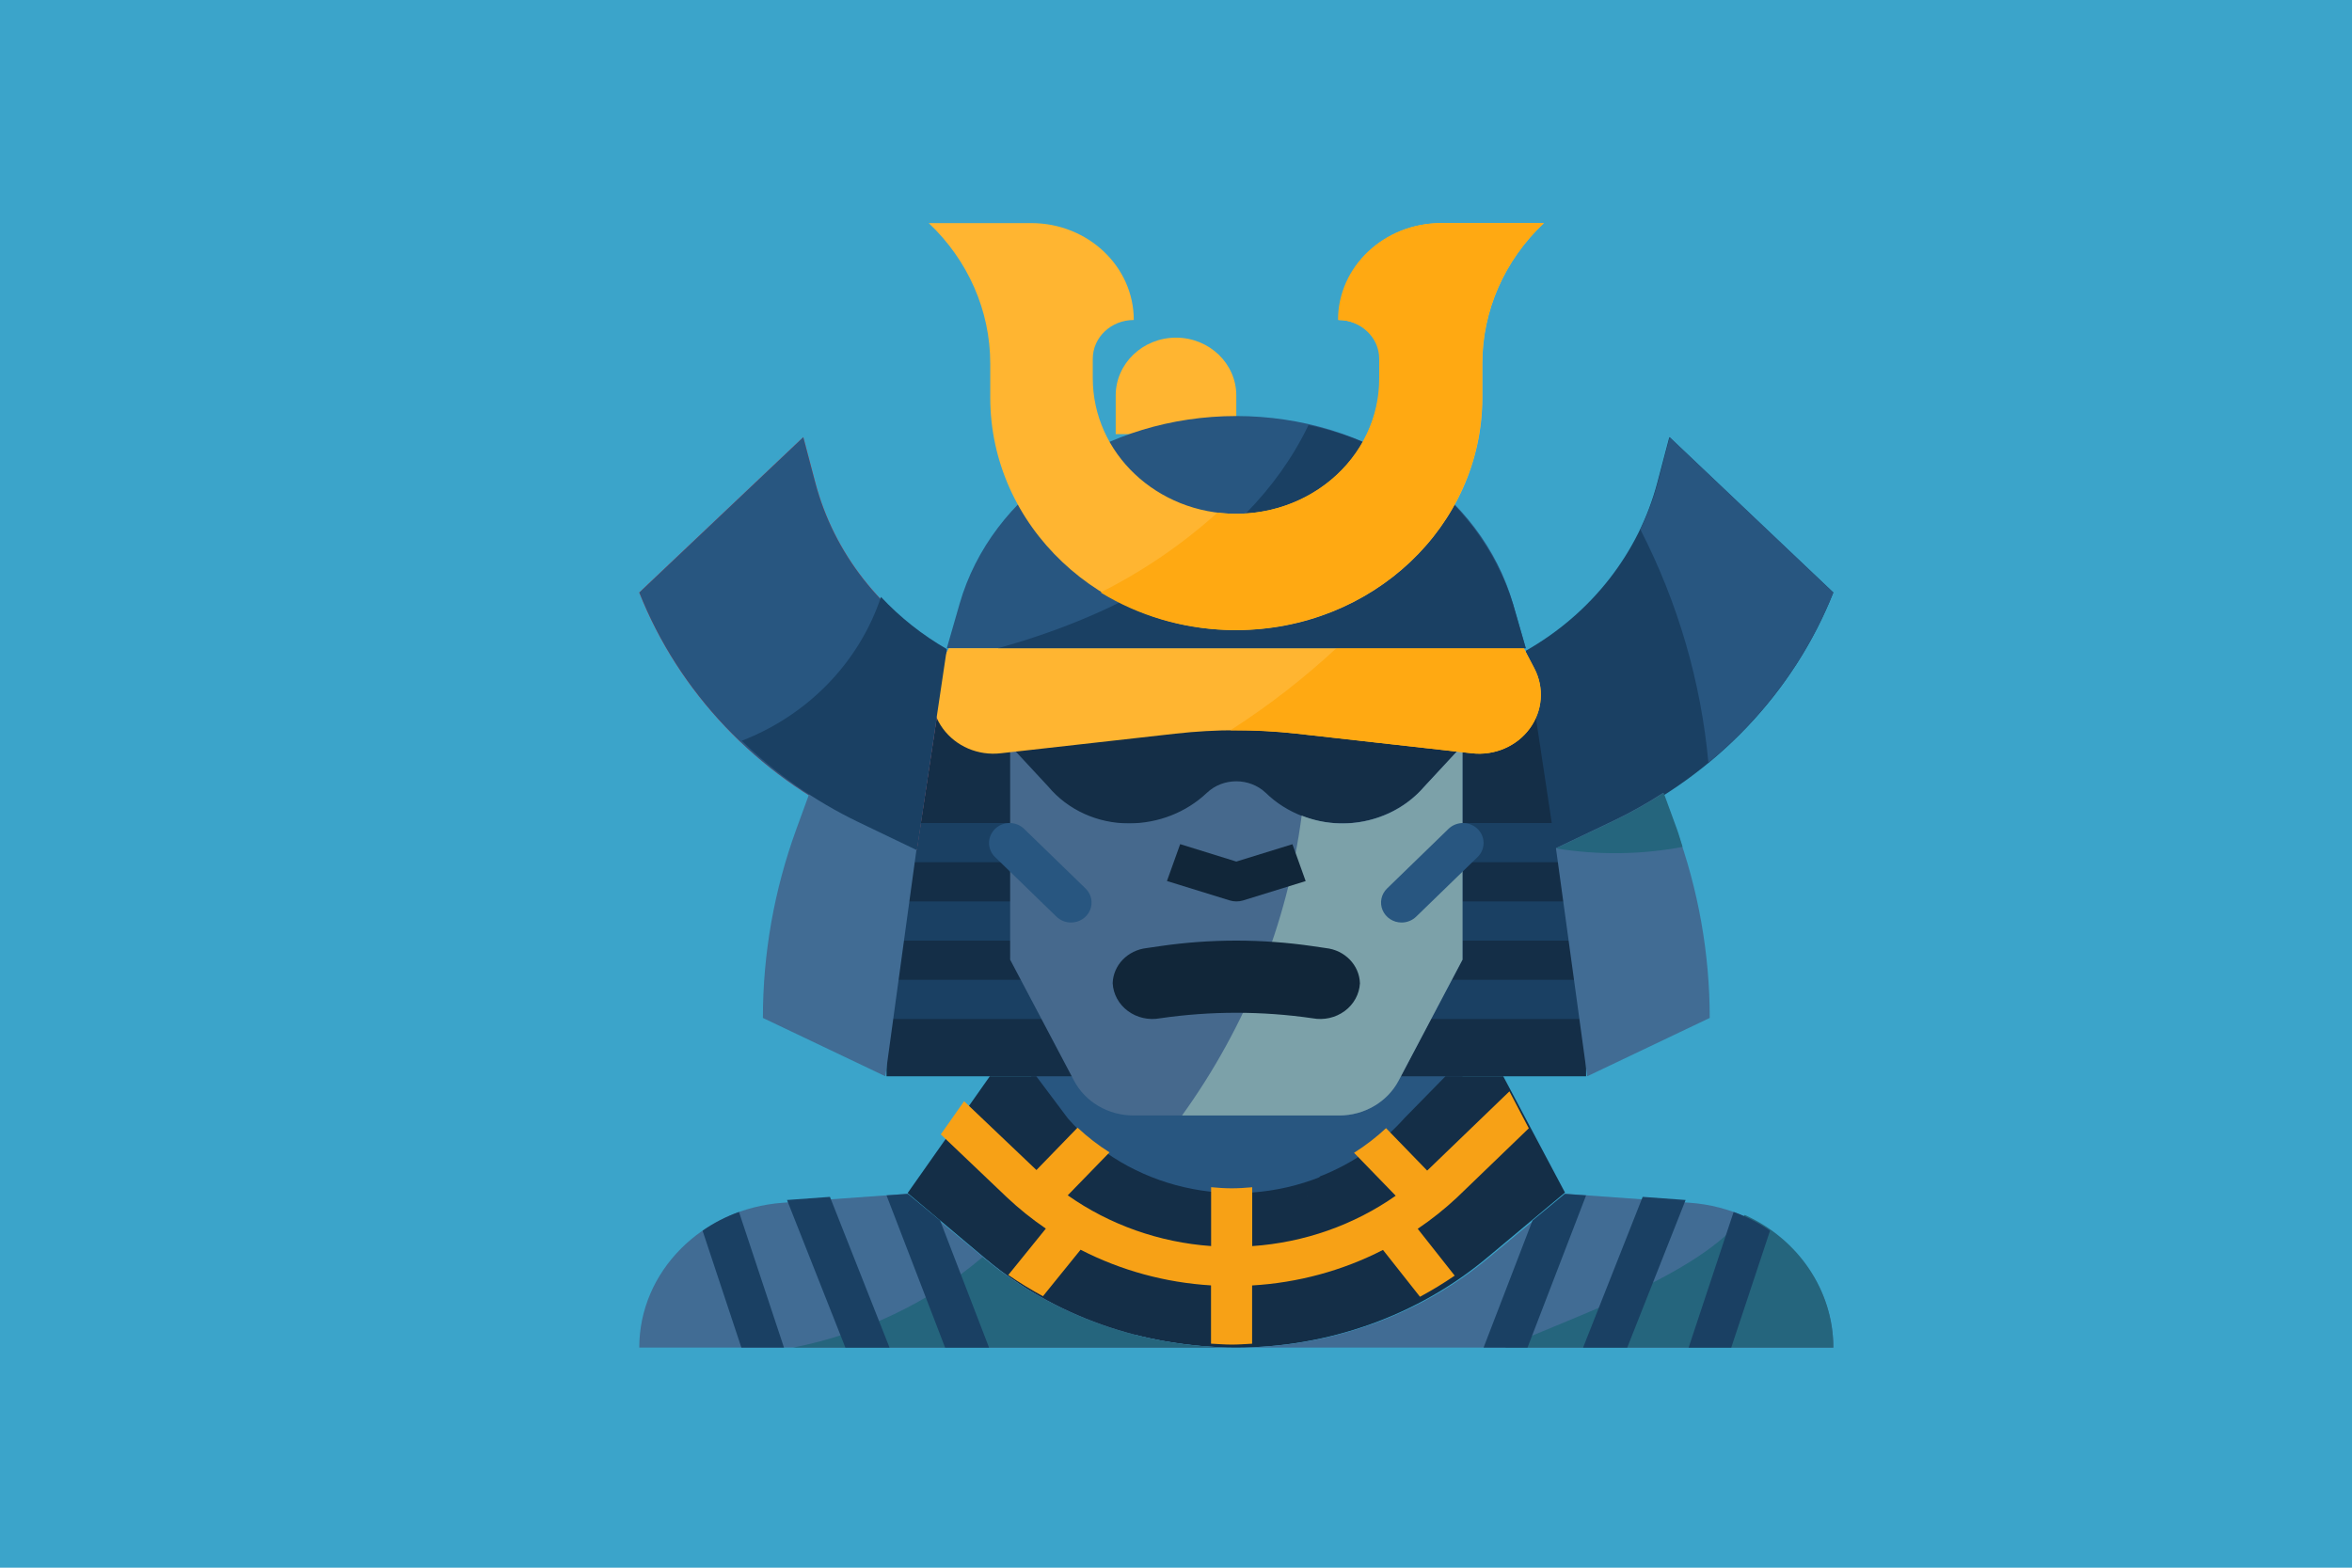
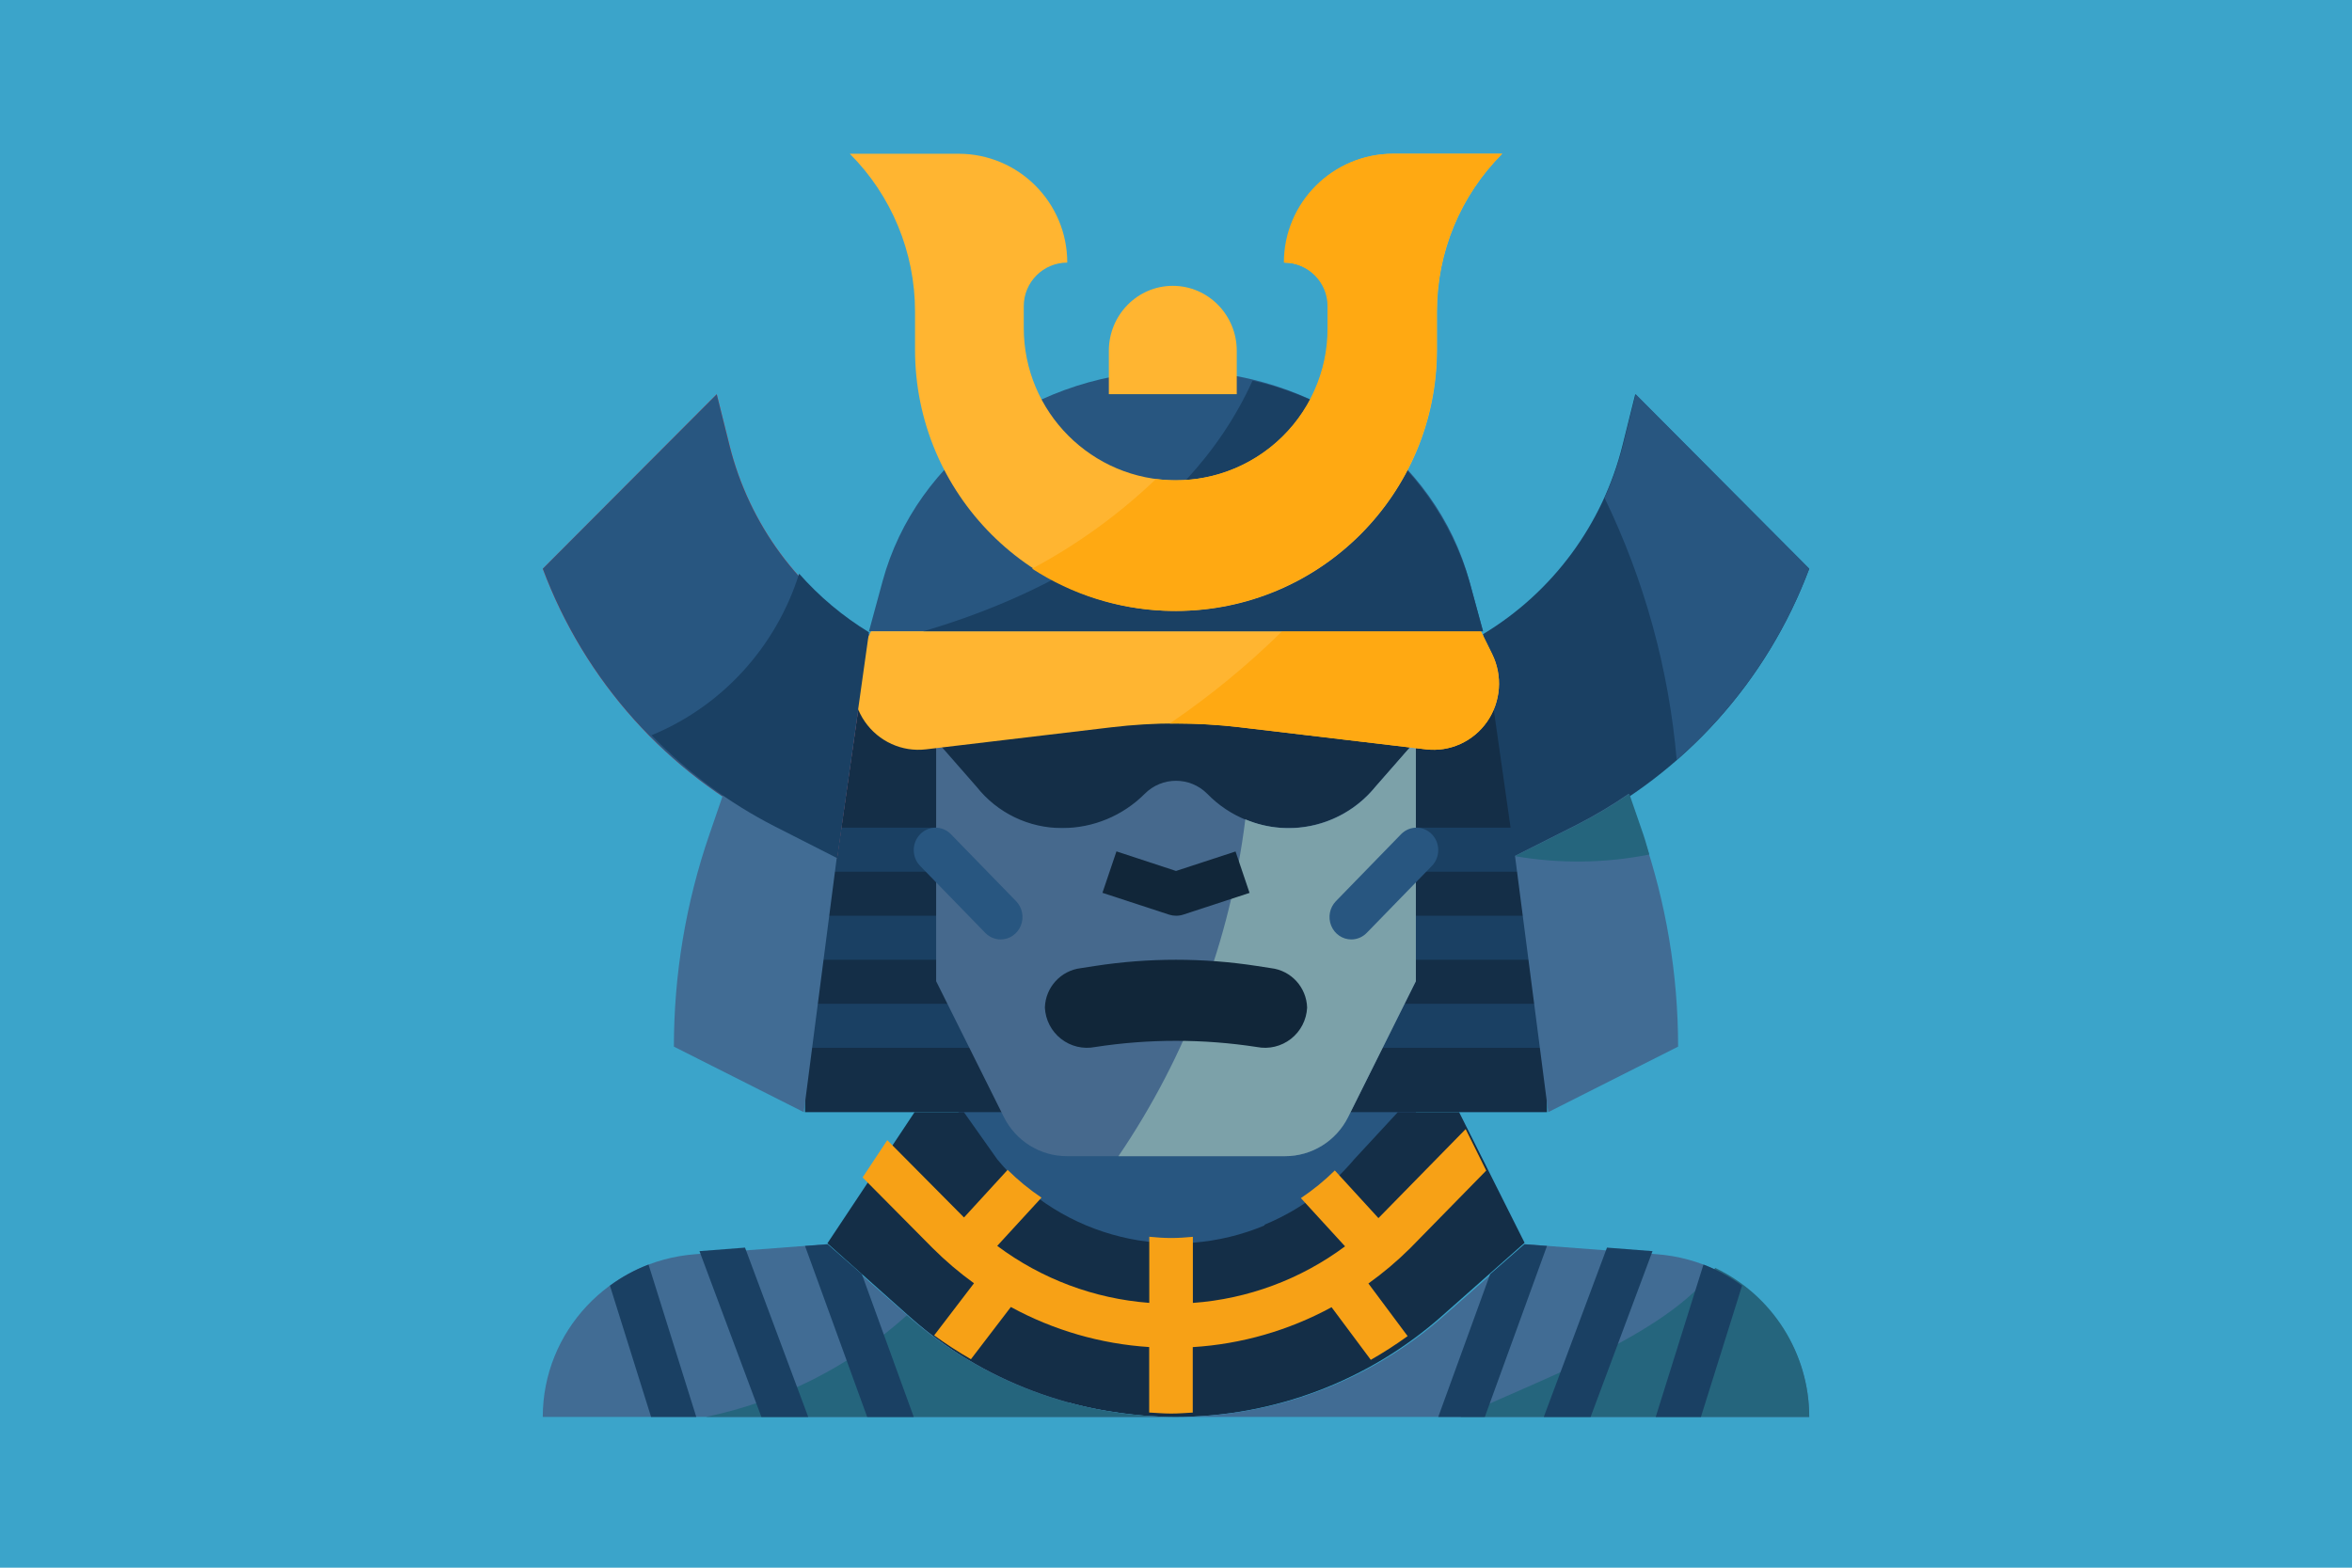
<svg xmlns="http://www.w3.org/2000/svg" width="780" height="520" viewBox="0 0 780 520" fill="none">
  <rect width="780" height="520" fill="#3BA4CA" />
  <path d="M380 446C379 445.722 378.013 445.34 377 445C378 445.34 378.994 445.722 380 446Z" fill="#FFB531" />
  <path d="M366.05 443.786C362.743 443.183 359.466 442.502 356.232 441.638C359.466 442.489 362.743 443.183 366.05 443.786Z" fill="#FFA912" />
  <path d="M376.592 445.253C374.105 445.001 371.631 444.678 369.171 444.289C371.628 444.684 374.101 445.005 376.592 445.253Z" fill="#FFA912" />
  <path d="M390 446C386.546 446 383.106 445.821 379.682 445.557C383.106 445.821 386.546 446 390 446Z" fill="#FFA912" />
-   <path d="M410 144H370V131.2C370 120.597 378.955 112 390 112C401.045 112 410 120.597 410 131.2V144Z" fill="#FFB531" />
-   <path d="M342 331H485V415H342V331Z" fill="#285680" />
-   <path d="M438 390.324C408.597 402.107 374.515 394.236 354.131 370.958L343.675 357H328.254L301 395.734L326.674 417.354C340.943 429.373 357.924 438.146 376.319 443C401.953 431.649 423.431 413.307 438 390.324Z" fill="#142E47" />
-   <path d="M479.364 357L465.763 370.88C463.917 372.952 461.944 374.917 459.851 376.769C459.511 377.077 459.134 377.34 458.788 377.635C456.975 379.196 455.079 380.671 453.109 382.052C452.896 382.199 452.672 382.328 452.426 382.476C450.246 383.96 447.98 385.329 445.64 386.578L445.524 386.635C443.027 387.963 440.448 389.146 437.798 390.185C423.201 413.074 401.685 431.34 376 442.64C379.236 443.491 382.512 444.184 385.815 444.787C386.855 444.975 387.864 445.129 388.934 445.289C391.394 445.685 393.867 446.005 396.353 446.253C397.386 446.357 398.402 446.473 399.446 446.557C402.858 446.821 406.271 447 409.76 447C440.538 447 470.246 436.362 493.248 417.101L519 395.571L498.524 357H479.364Z" fill="#142E47" />
-   <path d="M294 228H526V357H294V228Z" fill="#142E47" />
-   <path d="M294 299H526V312H294V299Z" fill="#1A4063" />
-   <path d="M294 273H526V286H294V273Z" fill="#1A4063" />
-   <path d="M294 325H526V338H294V325Z" fill="#1A4063" />
-   <path d="M342 228H478V273H342V228Z" fill="#142E47" />
-   <path d="M506 215H314L318.246 200.243C328.769 163.667 366.6 138 410 138C453.4 138 491.231 163.667 501.754 200.243L506 215Z" fill="#285680" />
-   <path d="M472.352 260.915C465.97 268.264 456.585 272.689 446.551 273.086C436.514 273.481 426.776 269.81 419.771 262.991C414.375 257.875 405.625 257.875 400.229 262.991C393.387 269.469 384.112 273.112 374.438 273.112C364.007 273.153 354.133 268.658 347.648 260.915L336.595 249L335 249.173V318.326L356.177 358.444C359.912 365.525 367.553 370 375.909 370H444.091C452.447 370 460.088 365.525 463.823 358.444L485 318.326V249.173L483.405 249L472.352 260.915Z" fill="#46698D" />
-   <path d="M483.406 249L472.354 260.915C462.561 272.339 445.981 276.256 431.678 270.529C426.994 306.206 413.39 340.306 392 370H444.097C452.452 370 460.091 365.525 463.826 358.444L485 318.326V249.173L483.406 249Z" fill="#7CA1A9" />
-   <path d="M410 299C409.255 298.997 408.513 298.883 407.809 298.667L387 292.231L391.383 280L410 285.779L428.617 280.025L433 292.256L412.191 298.692C411.483 298.902 410.745 299.006 410 299V299Z" fill="#112639" />
-   <path d="M435.292 337.766C418.527 335.327 401.469 335.327 384.708 337.766C380.949 338.464 377.057 337.582 374.042 335.346C371.024 333.11 369.183 329.742 369 326.119C369.19 320.137 373.976 315.184 380.255 314.476L384.688 313.829C401.449 311.39 418.507 311.39 435.269 313.829L439.704 314.476C446.008 315.168 450.817 320.14 451 326.148C450.807 329.765 448.962 333.125 445.948 335.356C442.933 337.586 439.044 338.464 435.292 337.766V337.766Z" fill="#112639" />
-   <path d="M355.184 306C353.376 306 351.642 305.302 350.364 304.062L329.913 284.213C327.33 281.615 327.367 277.49 329.997 274.938C332.626 272.386 336.877 272.35 339.553 274.857L360.004 294.706C361.951 296.599 362.537 299.445 361.481 301.917C360.426 304.388 357.94 306 355.184 306Z" fill="#285680" />
-   <path d="M464.816 306C462.06 306 459.574 304.388 458.519 301.917C457.463 299.445 458.049 296.599 459.996 294.706L480.447 274.857C483.123 272.35 487.374 272.386 490.003 274.938C492.633 277.49 492.67 281.615 490.087 284.213L469.636 304.062C468.358 305.302 466.624 306 464.816 306V306Z" fill="#285680" />
-   <path d="M270.384 160.092L266.4 145L212 196.535C225.112 229.66 250.964 256.865 284.366 272.683L304.026 282L314 215.861C292.232 203.486 276.54 183.425 270.384 160.092V160.092Z" fill="#E94F4F" />
-   <path d="M270.384 160.092L266.4 145L212 196.535C225.112 229.66 250.964 256.865 284.366 272.683L304.026 282L314 215.861C292.232 203.486 276.54 183.425 270.384 160.092V160.092Z" fill="#285680" />
-   <path d="M304 281.321L284.427 271.992C278.917 269.318 273.591 266.313 268.477 263L264.124 274.94C256.759 295.103 253 316.302 253 337.649L293.62 357L304 281.321Z" fill="#416C94" />
-   <path d="M549.616 160.092L553.6 145L608 196.535C594.888 229.66 569.036 256.865 535.634 272.683L515.974 282L506 215.861C527.768 203.486 543.46 183.425 549.616 160.092V160.092Z" fill="#1A4063" />
-   <path d="M516 281.321L535.573 271.992C541.083 269.318 546.409 266.313 551.523 263L555.876 274.94C563.241 295.103 567 316.302 567 337.649L526.38 357L516 281.321Z" fill="#416C94" />
-   <path d="M519.241 396L560.35 398.951C587.237 400.884 608 421.821 608 447H410C440.787 447 470.505 436.451 493.515 417.351L519.241 396Z" fill="#416C94" />
-   <path d="M578.604 403C563.915 422.967 520.316 437.176 499 447H608C607.997 428.195 596.554 411.071 578.604 403V403Z" fill="#25657D" />
-   <path d="M544.761 397L525 447H539.641L559 398.039L544.761 397Z" fill="#1A4063" />
-   <path d="M587 408.228C583.294 405.644 579.235 403.548 574.93 402L560 447H574.133L587 408.228Z" fill="#1A4063" />
-   <path d="M518.921 396L508.23 404.837L492 447H506.566L526 396.504L518.921 396Z" fill="#1A4063" />
-   <path d="M488.183 249.866L430.13 243.35C416.757 241.845 403.243 241.845 389.87 243.35L331.817 249.866C324.359 250.706 317.024 247.562 312.708 241.686C308.395 235.807 307.8 228.136 311.155 221.71L314.663 215H505.337L508.845 221.71C512.2 228.136 511.605 235.807 507.292 241.686C502.976 247.562 495.641 250.706 488.183 249.866V249.866Z" fill="#FFB531" />
-   <path d="M508.848 221.714L505.328 215H443.188C432.339 225.076 420.565 234.2 408 242.261C415.309 242.182 422.614 242.545 429.872 243.35L488.137 249.87C495.613 250.695 502.958 247.549 507.28 241.676C511.602 235.799 512.202 228.139 508.848 221.714Z" fill="#FFA912" />
-   <path d="M483.149 397.244L507 374.255L500.575 362L473.479 388.115L473.289 388.276L459.66 374.21C456.402 377.248 452.852 379.982 449.049 382.378L462.861 396.621C448.985 406.36 432.485 412.153 415.275 413.329V393.811C413.019 394.013 410.749 394.162 408.46 394.162C406.171 394.162 403.902 394.001 401.645 393.792V413.317C384.439 412.093 367.955 406.255 354.099 396.485L367.942 382.242C364.145 379.834 360.601 377.087 357.35 374.043L343.721 388.09C343.661 388.03 343.591 387.985 343.538 387.929L319.726 365.271L312 376.274L333.888 397.12C337.904 400.91 342.233 404.387 346.835 407.523L334.384 422.91C338.081 425.451 341.917 427.803 345.88 429.952L358.358 414.533C371.705 421.408 386.462 425.442 401.612 426.361V445.696C403.882 445.813 406.144 445.994 408.427 446C410.71 446.006 412.972 445.826 415.242 445.709V426.38C430.438 425.495 445.249 421.475 458.645 414.597L470.91 430.135C474.88 427.999 478.726 425.663 482.427 423.131L470.162 407.592C474.773 404.479 479.116 401.014 483.149 397.244V397.244Z" fill="#F7A116" />
-   <path d="M300.759 396L259.65 398.951C232.763 400.884 212 421.821 212 447H410C379.213 447 349.495 436.451 326.485 417.351L300.759 396Z" fill="#416C94" />
-   <path d="M326.519 417.55L325.836 417C308.144 432.014 286.454 442.372 263 447H410C379.225 447 349.52 436.522 326.519 417.55V417.55Z" fill="#25657D" />
-   <path d="M275.239 397L295 447H280.359L261 398.039L275.239 397Z" fill="#1A4063" />
-   <path d="M233 408.228C236.706 405.644 240.765 403.548 245.07 402L260 447H245.867L233 408.228Z" fill="#1A4063" />
-   <path d="M301.079 396L311.77 404.837L328 447H313.434L294 396.504L301.079 396Z" fill="#1A4063" />
-   <path d="M501.751 200.305C492.442 170.509 466.462 147.786 433.941 141C412.482 185.557 363.394 206.055 331 215H506L501.751 200.305Z" fill="#1A4063" />
-   <path d="M444 106.143C451.511 106.143 457.6 111.9 457.6 119V125.429C457.6 150.283 436.29 170.429 410 170.429C383.71 170.429 362.4 150.283 362.4 125.429V119C362.4 111.9 368.489 106.143 376 106.143C376 88.392 360.776 74 342 74H308C321.062 86.349 328.4 103.098 328.4 120.563V131.857C328.4 174.462 364.933 209 410 209C455.067 209 491.6 174.462 491.6 131.857V120.563C491.6 103.098 498.938 86.349 512 74H478C459.224 74 444 88.392 444 106.143Z" fill="#FFB531" />
-   <path d="M292.161 198C284.915 219.691 268.001 237.166 246 245.705C257.225 256.617 270.229 265.702 284.499 272.604L304.07 282L314 215.301C305.862 210.612 298.501 204.782 292.161 198V198Z" fill="#1A4063" />
-   <path d="M608 196.536L553.746 145L549.772 160.092C548.351 165.424 546.417 170.62 544 175.618C556.448 199.882 564.097 226.109 566.564 253C585.105 237.744 599.347 218.337 608 196.536Z" fill="#285680" />
-   <path d="M558 280.922C557.364 278.968 556.849 277.015 556.143 275.059L551.735 263C546.558 266.346 541.167 269.381 535.588 272.082L516 281.405C529.915 283.683 544.148 283.52 558 280.922Z" fill="#25657D" />
-   <path d="M477.865 74C459.014 74 443.73 88.392 443.73 106.143H443.984C444.88 102.932 445.55 99.667 445.984 96.371C445.55 99.667 444.88 102.932 443.984 106.143C451.424 106.271 457.384 111.991 457.384 119V125.428C457.458 138.345 451.601 150.666 441.317 159.216C431.033 167.77 417.329 171.718 403.725 170.055C392.161 180.501 379.134 189.406 365 196.516C390.178 211.95 422.306 213.159 448.71 199.664C475.112 186.173 491.546 160.145 491.519 131.857V120.563C491.519 103.098 498.886 86.349 512 74H477.865Z" fill="#FFA912" />
+   <path d="M317.879 339.694H469.546V434.054H317.879V339.694Z" fill="#285680" />
+   <path d="M419.697 406.335C388.512 419.571 352.365 410.729 330.745 384.58L319.655 368.901H303.3L274.394 412.411L301.624 436.698C316.758 450.199 334.768 460.054 354.277 465.507C381.465 452.756 404.245 432.152 419.697 406.335Z" fill="#142E47" />
+   <path d="M463.568 368.901L449.143 384.493C447.185 386.82 445.092 389.028 442.872 391.108C442.512 391.453 442.112 391.75 441.745 392.081C439.822 393.834 437.811 395.491 435.722 397.042C435.495 397.208 435.259 397.353 434.997 397.518C432.685 399.186 430.282 400.724 427.8 402.127L427.677 402.19C425.029 403.682 422.293 405.011 419.483 406.178C404.001 431.89 381.181 452.409 353.939 465.102C357.372 466.058 360.846 466.837 364.349 467.514C365.452 467.726 366.523 467.898 367.658 468.078C370.266 468.523 372.889 468.882 375.526 469.161C376.622 469.277 377.7 469.408 378.806 469.503C382.426 469.799 386.045 470 389.746 470C422.389 470 453.897 458.05 478.294 436.414L505.606 412.229L483.889 368.901H463.568Z" fill="#142E47" />
+   <path d="M266.97 223.992H513.03V368.901H266.97V223.992Z" fill="#142E47" />
+   <path d="M266.97 303.748H513.03V318.351H266.97V303.748Z" fill="#1A4063" />
+   <path d="M266.97 274.542H513.03V289.145H266.97V274.542Z" fill="#1A4063" />
+   <path d="M266.97 332.954H513.03V347.558H266.97V332.954Z" fill="#1A4063" />
+   <path d="M317.879 223.992H462.121V274.542H317.879V223.992Z" fill="#142E47" />
+   <path d="M491.818 209.389H288.182L292.685 192.812C303.846 151.725 343.97 122.893 390 122.893C436.03 122.893 476.154 151.725 487.315 192.812L491.818 209.389Z" fill="#285680" />
+   <path d="M456.131 260.967C449.363 269.222 439.409 274.192 428.766 274.639C418.121 275.082 407.793 270.958 400.363 263.298C394.64 257.551 385.36 257.551 379.637 263.298C372.381 270.575 362.543 274.667 352.282 274.667C341.22 274.713 330.747 269.665 323.869 260.967L312.146 247.582L310.455 247.777V325.458L332.915 370.523C336.877 378.477 344.98 383.504 353.843 383.504H426.157C435.02 383.504 443.123 378.477 447.085 370.523L469.546 325.458V247.777L467.854 247.582L456.131 260.967Z" fill="#46698D" />
+   <path d="M467.854 247.582L456.133 260.967C445.747 273.799 428.162 278.199 412.992 271.765C408.024 311.842 393.596 350.148 370.909 383.504H426.164C435.025 383.504 443.127 378.477 447.089 370.523L469.546 325.458V247.777L467.854 247.582Z" fill="#7CA1A9" />
+   <path d="M390 303.748C389.21 303.744 388.423 303.617 387.676 303.374L365.606 296.144L370.254 282.405L390 288.897L409.746 282.433L414.394 296.172L392.324 303.402C391.573 303.638 390.79 303.755 390 303.748V303.748Z" fill="#112639" />
+   <path d="M416.825 347.294C399.044 344.555 380.952 344.555 363.175 347.294C359.188 348.079 355.061 347.089 351.863 344.576C348.662 342.064 346.71 338.282 346.515 334.212C346.717 327.492 351.792 321.928 358.453 321.133L363.154 320.406C380.931 317.666 399.023 317.666 416.8 320.406L421.505 321.133C428.19 321.91 433.29 327.495 433.485 334.244C433.28 338.307 431.324 342.082 428.126 344.587C424.929 347.092 420.804 348.079 416.825 347.294V347.294Z" fill="#112639" />
+   <path d="M331.862 311.611C329.945 311.611 328.105 310.827 326.75 309.434L305.06 287.137C302.32 284.219 302.359 279.585 305.148 276.718C307.937 273.851 312.445 273.811 315.283 276.628L336.973 298.924C339.039 301.051 339.66 304.248 338.541 307.024C337.422 309.8 334.785 311.611 331.862 311.611Z" fill="#285680" />
+   <path d="M448.138 311.611C445.215 311.611 442.578 309.8 441.459 307.024C440.34 304.248 440.961 301.051 443.027 298.924L464.717 276.628C467.555 273.811 472.063 273.851 474.852 276.718C477.641 279.585 477.68 284.219 474.94 287.137L453.25 309.434C451.895 310.827 450.055 311.611 448.138 311.611V311.611Z" fill="#285680" />
+   <path d="M241.923 147.709L237.697 130.756L180 188.647C193.907 225.856 221.325 256.416 256.752 274.186L277.603 284.651L288.182 210.356C265.095 196.455 248.452 173.92 241.923 147.709V147.709Z" fill="#E94F4F" />
+   <path d="M241.923 147.709L237.697 130.756L180 188.647C193.907 225.856 221.325 256.416 256.752 274.186L277.603 284.651L288.182 210.356C265.095 196.455 248.452 173.92 241.923 147.709V147.709Z" fill="#285680" />
+   <path d="M277.576 283.888L256.817 273.409C250.972 270.405 245.324 267.03 239.9 263.308L235.283 276.721C227.471 299.37 223.485 323.184 223.485 347.164L266.567 368.901L277.576 283.888Z" fill="#416C94" />
+   <path d="M538.077 147.709L542.303 130.756L600 188.647C586.093 225.856 558.675 256.416 523.248 274.186L502.397 284.651L491.818 210.356C514.905 196.455 531.548 173.92 538.077 147.709V147.709Z" fill="#1A4063" />
+   <path d="M502.424 283.888L523.183 273.409C529.028 270.405 534.676 267.03 540.1 263.308L544.717 276.721C552.529 299.37 556.515 323.184 556.515 347.164L513.433 368.901L502.424 283.888Z" fill="#416C94" />
+   <path d="M505.862 412.71L549.462 416.025C577.979 418.197 600 441.715 600 470H390C422.653 470 454.172 458.15 478.576 436.694L505.862 412.71Z" fill="#416C94" />
+   <path d="M568.823 420.574C553.243 443.003 507.001 458.964 484.394 470H600C599.996 448.876 587.86 429.64 568.823 420.574V420.574Z" fill="#25657D" />
+   <path d="M532.928 413.834L511.97 470H527.498L548.03 415.001L532.928 413.834Z" fill="#1A4063" />
+   <path d="M577.727 426.446C573.797 423.544 569.492 421.19 564.925 419.45L549.091 470H564.08L577.727 426.446Z" fill="#1A4063" />
+   <path d="M505.523 412.71L494.183 422.638L476.97 470H492.418L513.03 413.277L505.523 412.71Z" fill="#1A4063" />
+   <path d="M472.921 248.554L411.35 241.235C397.166 239.545 382.834 239.545 368.65 241.235L307.079 248.554C299.169 249.498 291.389 245.967 286.812 239.366C282.238 232.761 281.606 224.145 285.165 216.926L288.885 209.389H491.115L494.835 216.926C498.394 224.145 497.763 232.761 493.189 239.366C488.611 245.967 480.831 249.498 472.921 248.554V248.554Z" fill="#FFB531" />
+   <path d="M494.839 216.931L491.105 209.389H425.2C413.693 220.708 401.205 230.957 387.879 240.012C395.63 239.923 403.378 240.33 411.077 241.235L472.873 248.559C480.802 249.485 488.592 245.952 493.176 239.354C497.76 232.752 498.397 224.148 494.839 216.931Z" fill="#FFA912" />
+   <path d="M467.582 414.107L492.879 388.283L486.064 374.517L457.326 403.853L457.125 404.034L442.67 388.234C439.215 391.646 435.449 394.717 431.415 397.409L446.065 413.408C431.348 424.348 413.847 430.856 395.594 432.177V410.251C393.202 410.479 390.795 410.645 388.367 410.645C385.939 410.645 383.532 410.464 381.139 410.23V432.163C362.89 430.788 345.407 424.23 330.711 413.255L345.392 397.256C341.366 394.55 337.607 391.465 334.159 388.045L319.704 403.825C319.64 403.757 319.566 403.707 319.51 403.644L294.255 378.192L286.061 390.552L309.275 413.969C313.535 418.226 318.126 422.132 323.007 425.654L309.801 442.939C313.722 445.794 317.791 448.435 321.994 450.85L335.229 433.53C349.384 441.252 365.036 445.783 381.104 446.816V468.536C383.511 468.667 385.91 468.869 388.331 468.876C390.752 468.884 393.152 468.681 395.559 468.55V446.837C411.677 445.843 427.385 441.327 441.593 433.601L454.602 451.056C458.812 448.655 462.892 446.031 466.816 443.187L453.808 425.732C458.699 422.235 463.305 418.343 467.582 414.107V414.107Z" fill="#F7A116" />
+   <path d="M274.138 412.71L230.538 416.025C202.021 418.197 180 441.715 180 470H390C357.347 470 325.828 458.15 301.424 436.694L274.138 412.71Z" fill="#416C94" />
+   <path d="M301.46 436.918L300.735 436.3C281.971 453.166 258.966 464.801 234.091 470H390C357.36 470 325.854 458.23 301.46 436.918V436.918Z" fill="#25657D" />
+   <path d="M247.072 413.834L268.03 470H252.502L231.97 415.001L247.072 413.834Z" fill="#1A4063" />
+   <path d="M202.273 426.446C206.203 423.544 210.508 421.19 215.075 419.45L230.909 470H215.92L202.273 426.446Z" fill="#1A4063" />
+   <path d="M274.477 412.71L285.817 422.638L303.03 470H287.582L266.97 413.277L274.477 412.71Z" fill="#1A4063" />
+   <path d="M487.312 192.881C477.439 159.411 449.884 133.886 415.392 126.263C392.632 176.314 340.569 199.341 306.212 209.389H491.818L487.312 192.881Z" fill="#1A4063" />
+   <path d="M426.061 87.107C434.026 87.107 440.485 93.574 440.485 101.55V108.771C440.485 136.69 417.884 159.321 390 159.321C362.116 159.321 339.515 136.69 339.515 108.771V101.55C339.515 93.574 345.974 87.107 353.939 87.107C353.939 67.167 337.793 51 317.879 51H281.818C295.672 64.871 303.454 83.687 303.454 103.306V115.992C303.454 163.852 342.202 202.649 390 202.649C437.798 202.649 476.545 163.852 476.545 115.992V103.306C476.545 83.687 484.328 64.871 498.182 51H462.121C442.207 51 426.061 67.167 426.061 87.107Z" fill="#FFB531" />
+   <path d="M265.019 190.292C257.334 214.658 239.395 234.288 216.061 243.88C227.966 256.138 241.758 266.343 256.893 274.097L277.65 284.651L288.182 209.726C279.55 204.46 271.743 197.911 265.019 190.292V190.292Z" fill="#1A4063" />
+   <path d="M600 188.647L542.457 130.756L538.243 147.709C536.736 153.698 534.685 159.536 532.121 165.15C545.323 192.407 553.436 221.868 556.053 252.075C575.717 234.938 590.823 213.137 600 188.647Z" fill="#285680" />
+   <path d="M546.97 283.44C546.295 281.246 545.749 279.052 545 276.855L540.325 263.308C534.834 267.067 529.116 270.476 523.199 273.51L502.424 283.983C517.183 286.542 532.279 286.359 546.97 283.44Z" fill="#25657D" />
+   <path d="M461.978 51C441.985 51 425.774 67.167 425.774 87.107H426.043C426.994 83.5 427.705 79.832 428.164 76.13C427.705 79.832 426.994 83.5 426.043 87.107C433.934 87.251 440.256 93.676 440.256 101.549V108.771C440.334 123.281 434.122 137.12 423.215 146.725C412.308 156.334 397.773 160.77 383.345 158.901C371.08 170.635 357.263 180.639 342.273 188.625C368.976 205.963 403.052 207.32 431.057 192.162C459.058 177.007 476.488 147.769 476.46 115.992V103.305C476.46 83.686 484.273 64.871 498.182 51H461.978Z" fill="#FFA912" />
+   <path d="M410.152 130.756H367.727V116.377C367.727 104.467 377.225 94.81 388.939 94.81C400.654 94.81 410.152 104.467 410.152 116.377V130.756Z" fill="#FFB531" />
</svg>
